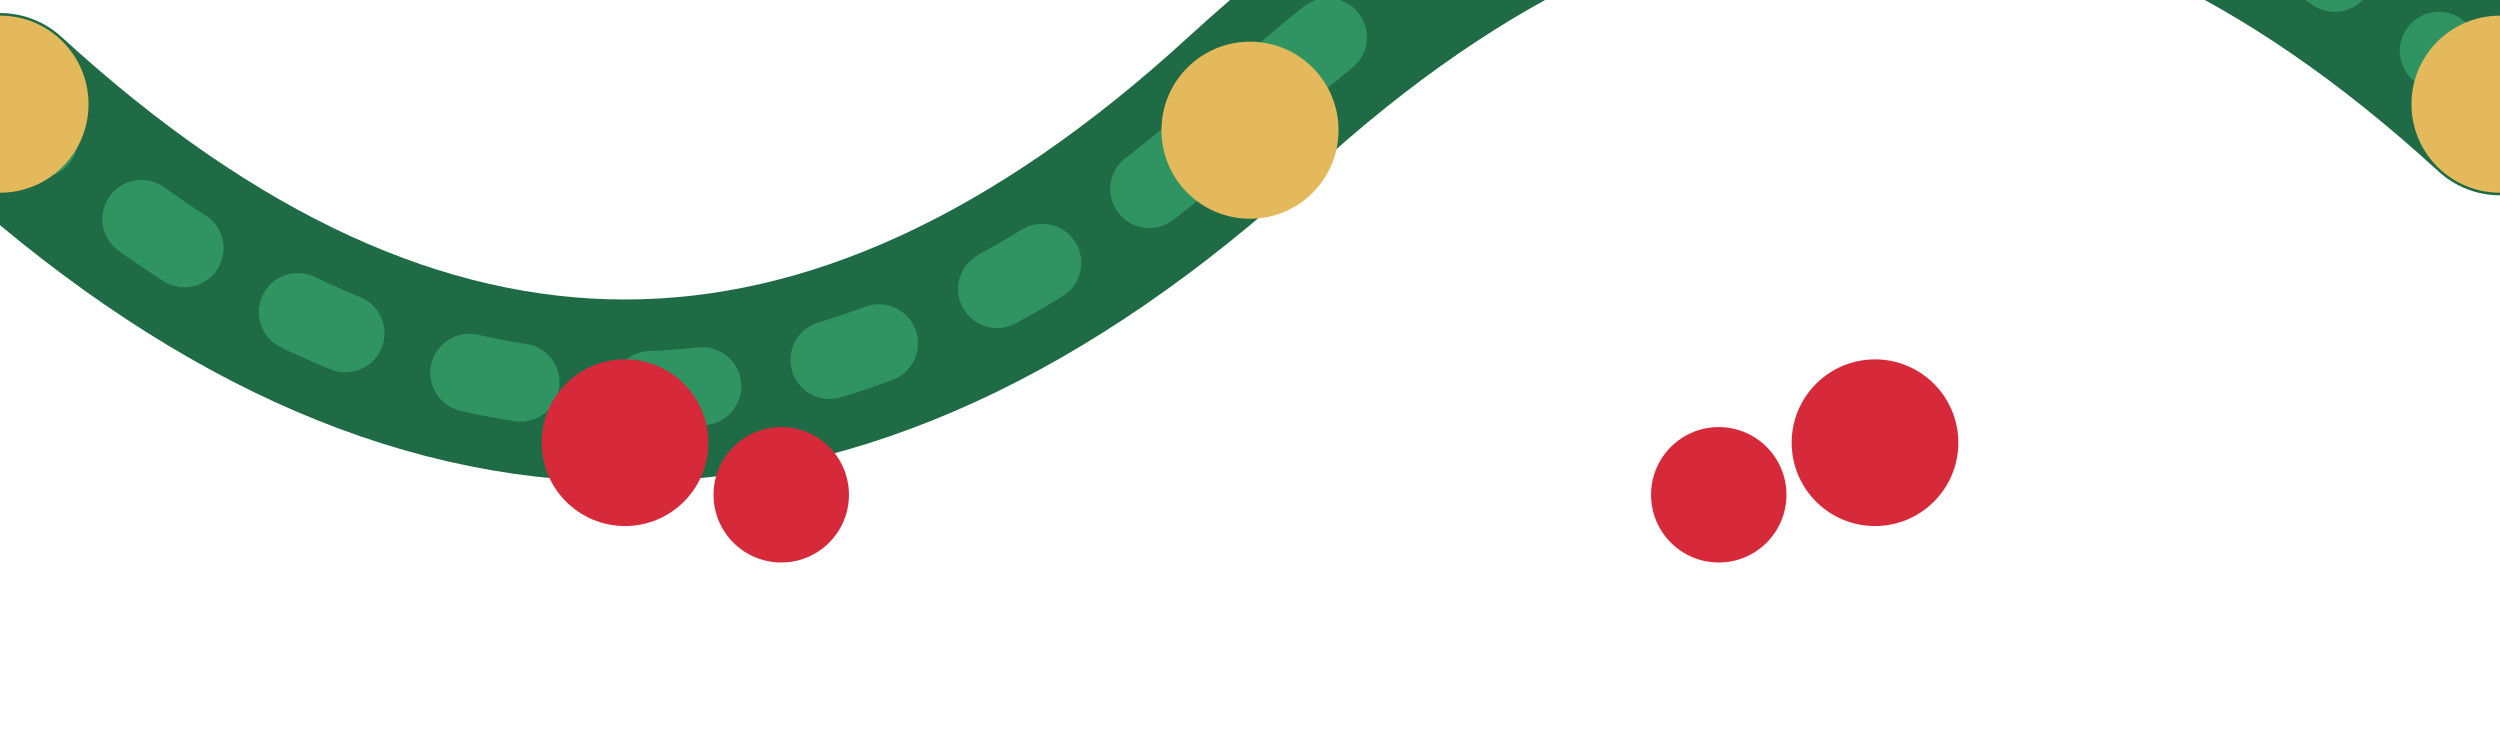
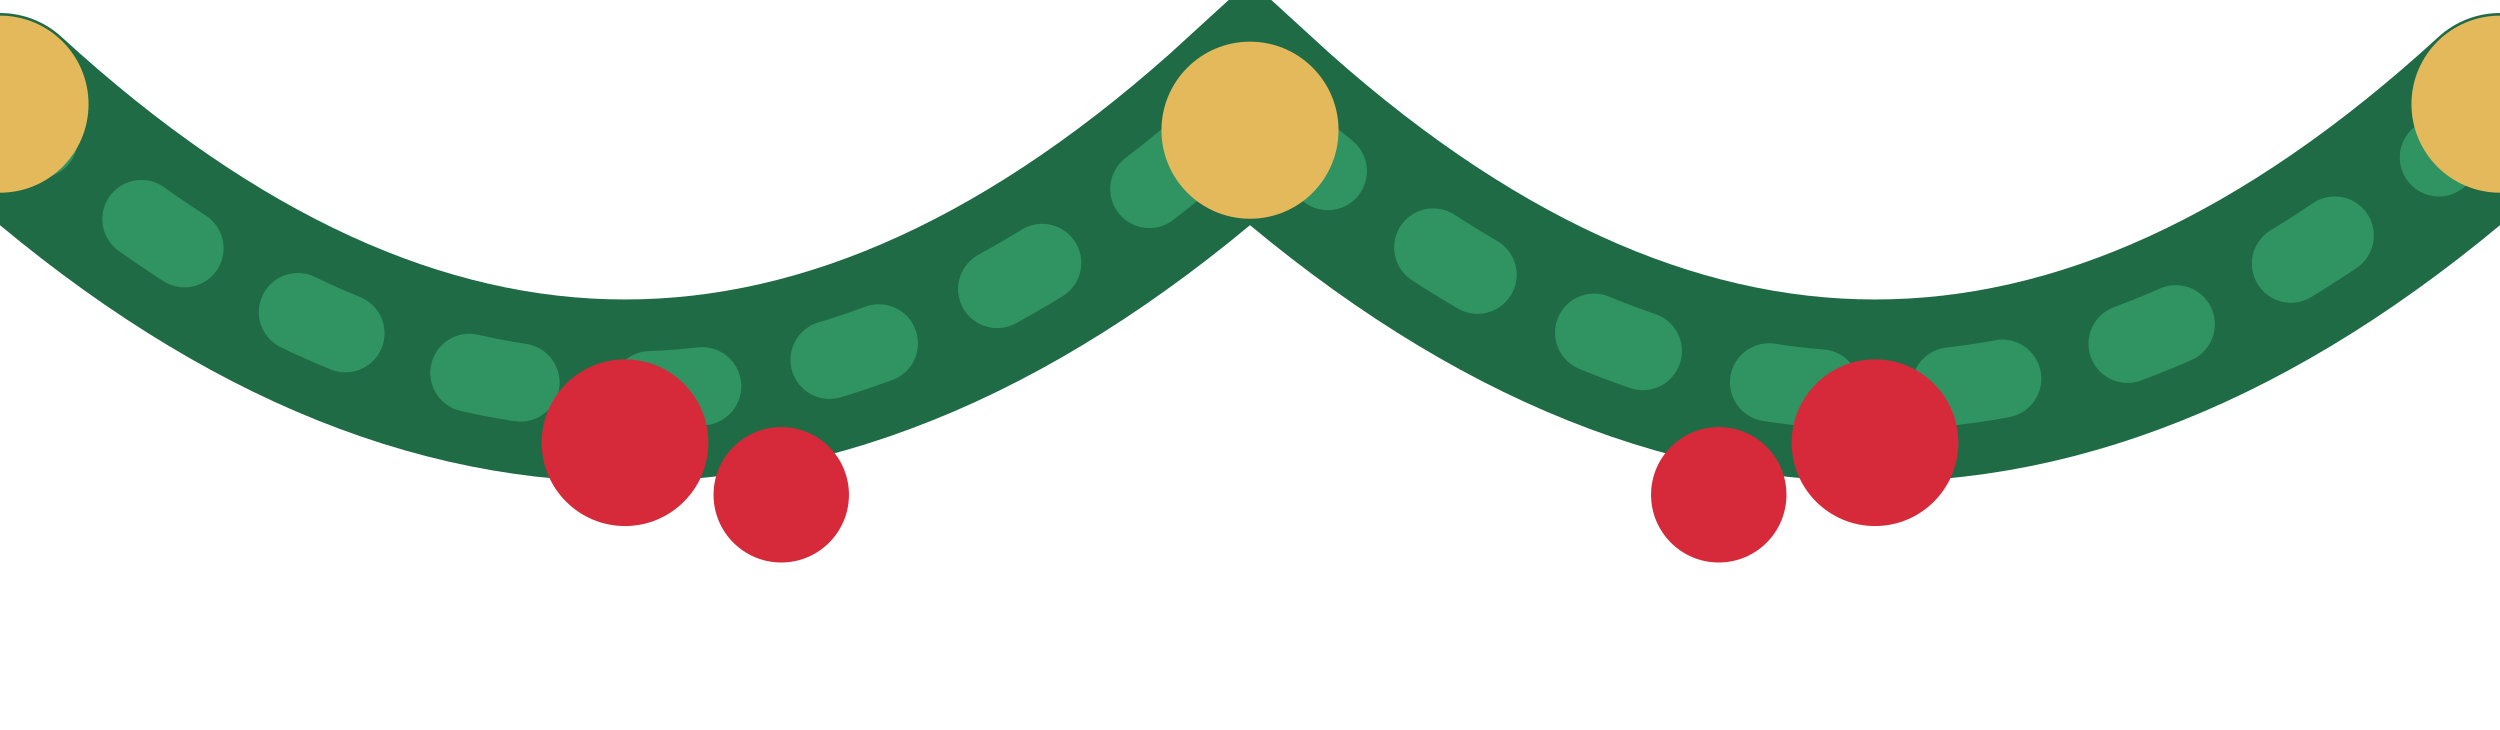
<svg xmlns="http://www.w3.org/2000/svg" width="96" height="28" viewBox="0 0 96 28">
-   <path d="M0 4Q24 26 48 4T96 4" fill="none" stroke="#1f6b45" stroke-width="7" stroke-linecap="round" />
-   <path d="M0 4Q24 26 48 4T96 4" fill="none" stroke="#2f9462" stroke-width="3" stroke-linecap="round" stroke-dasharray="2 5" />
+   <path d="M0 4Q24 26 48 4Q72 26 96 4" fill="none" stroke="#1f6b45" stroke-width="7" stroke-linecap="round" />
+   <path d="M0 4Q24 26 48 4Q72 26 96 4" fill="none" stroke="#2f9462" stroke-width="3" stroke-linecap="round" stroke-dasharray="2 5" />
  <circle cx="24" cy="17" r="3.2" fill="#d6293a" />
  <circle cx="30" cy="19" r="2.6" fill="#d6293a" />
  <circle cx="72" cy="17" r="3.2" fill="#d6293a" />
  <circle cx="66" cy="19" r="2.6" fill="#d6293a" />
  <circle cx="48" cy="5" r="3.4" fill="#e3b95c" />
  <circle cx="0" cy="4" r="3.4" fill="#e3b95c" />
  <circle cx="96" cy="4" r="3.4" fill="#e3b95c" />
</svg>
